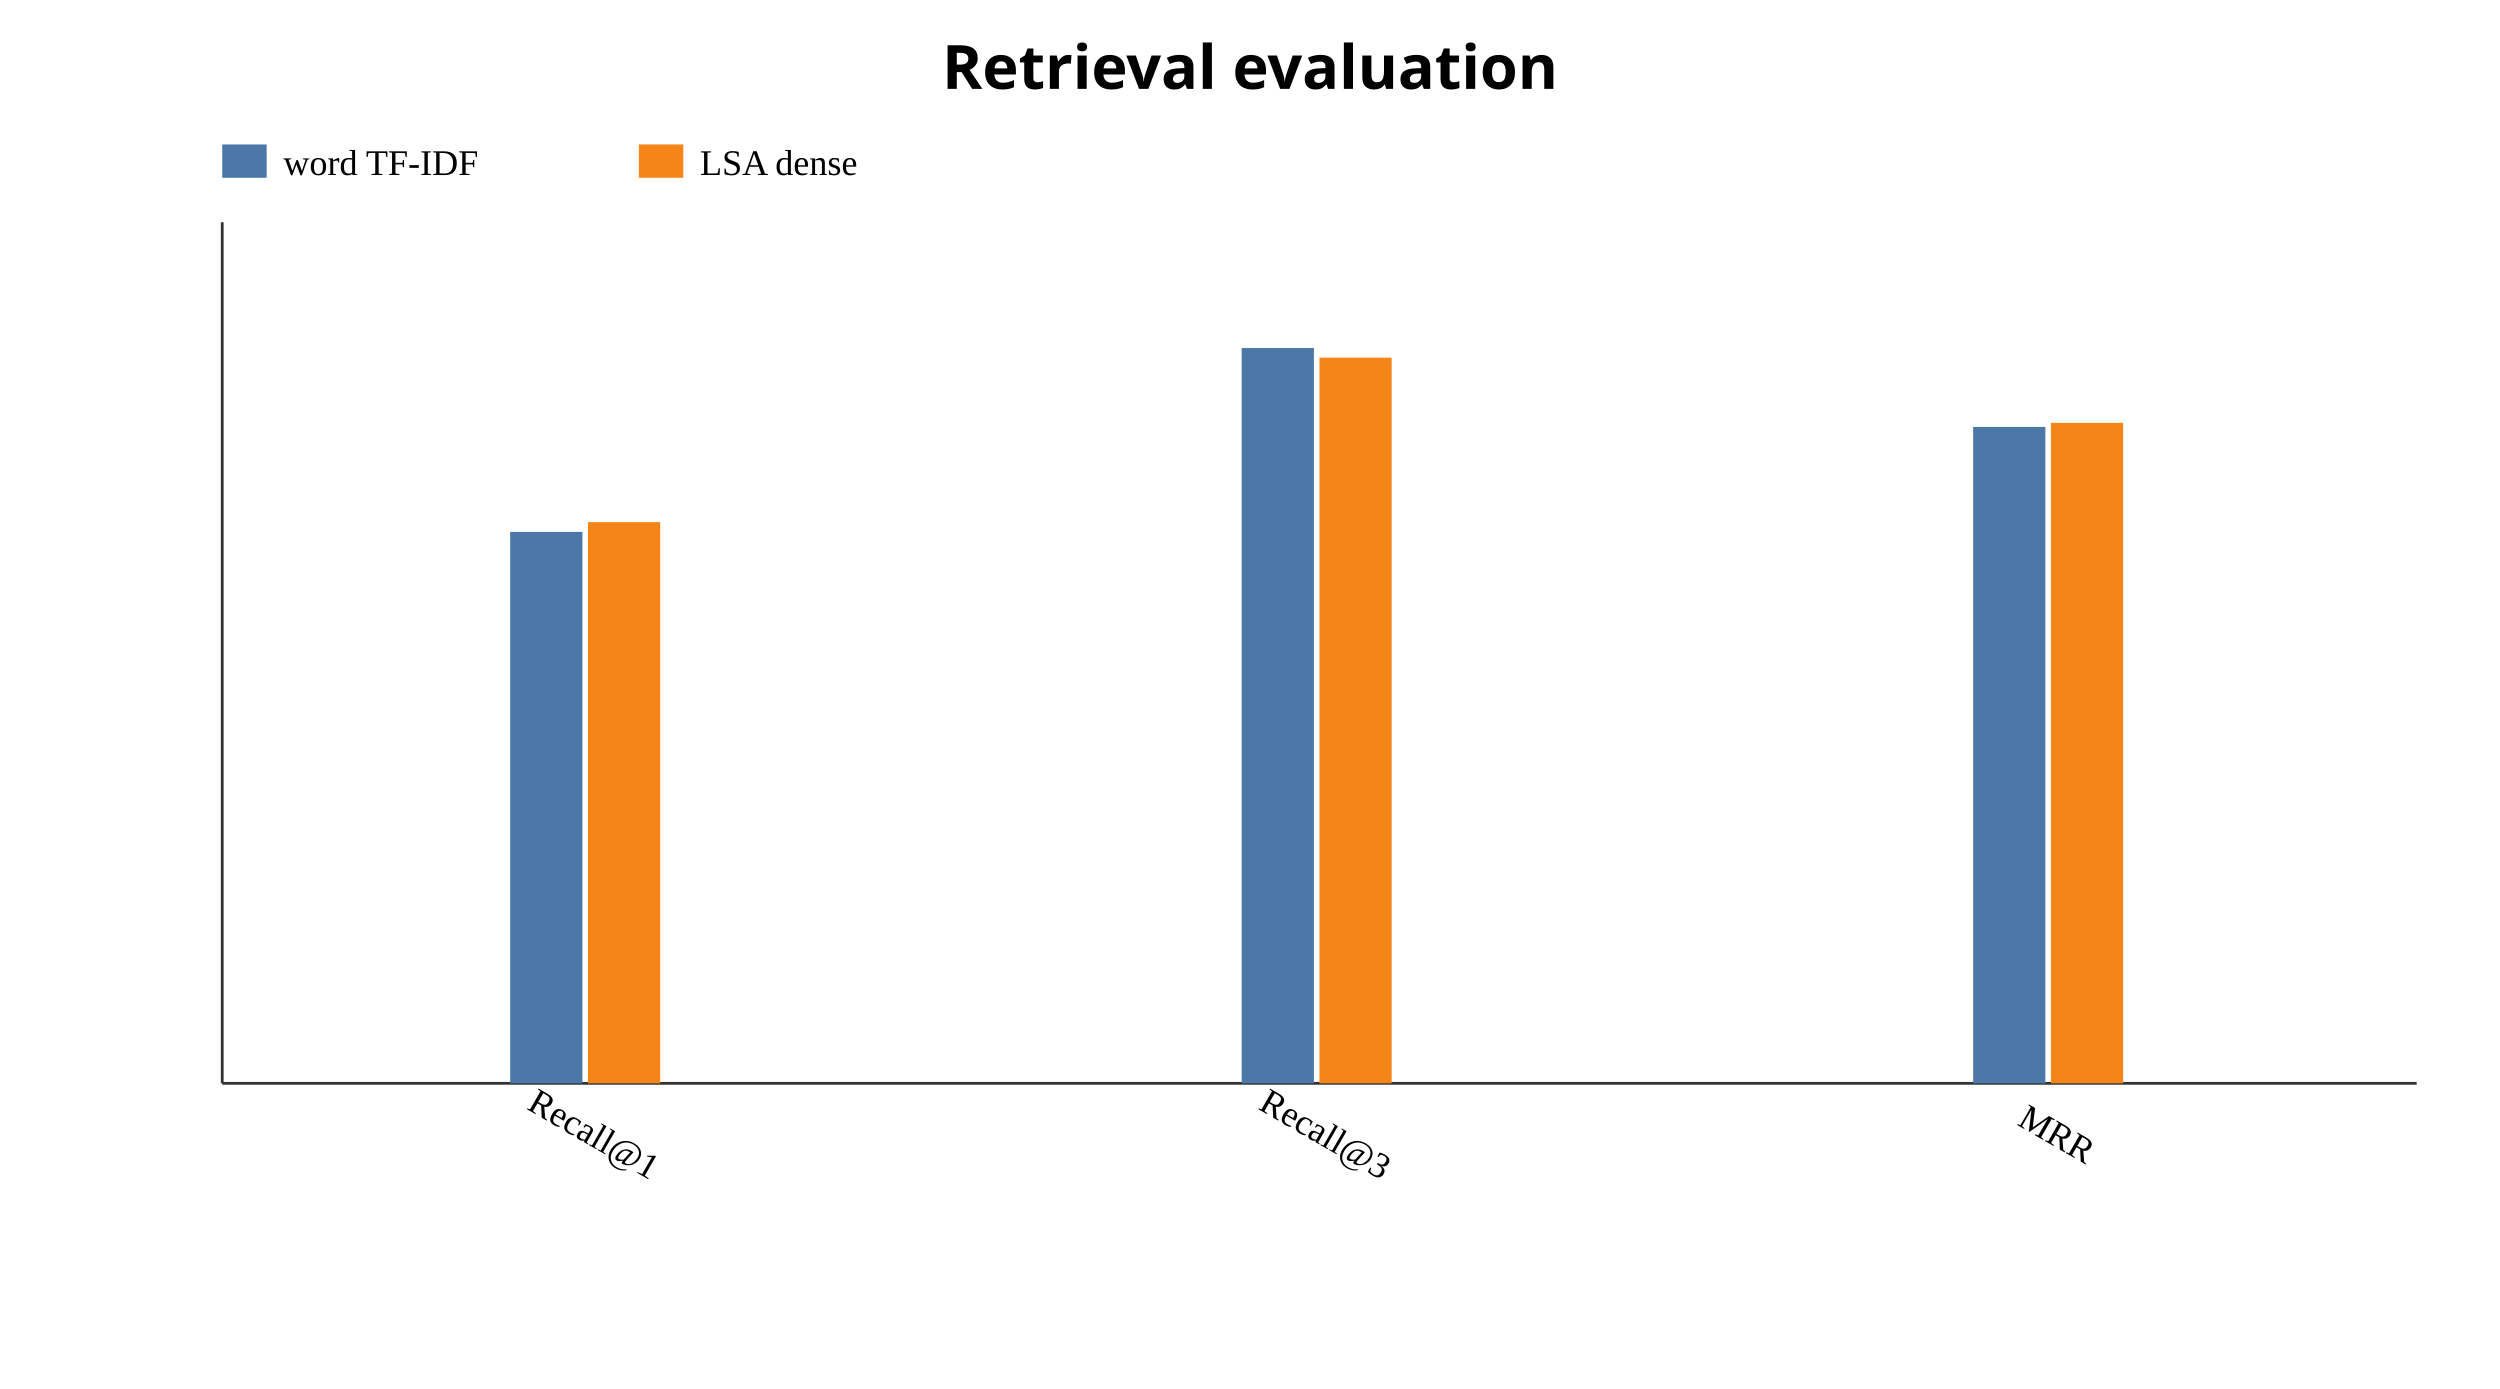
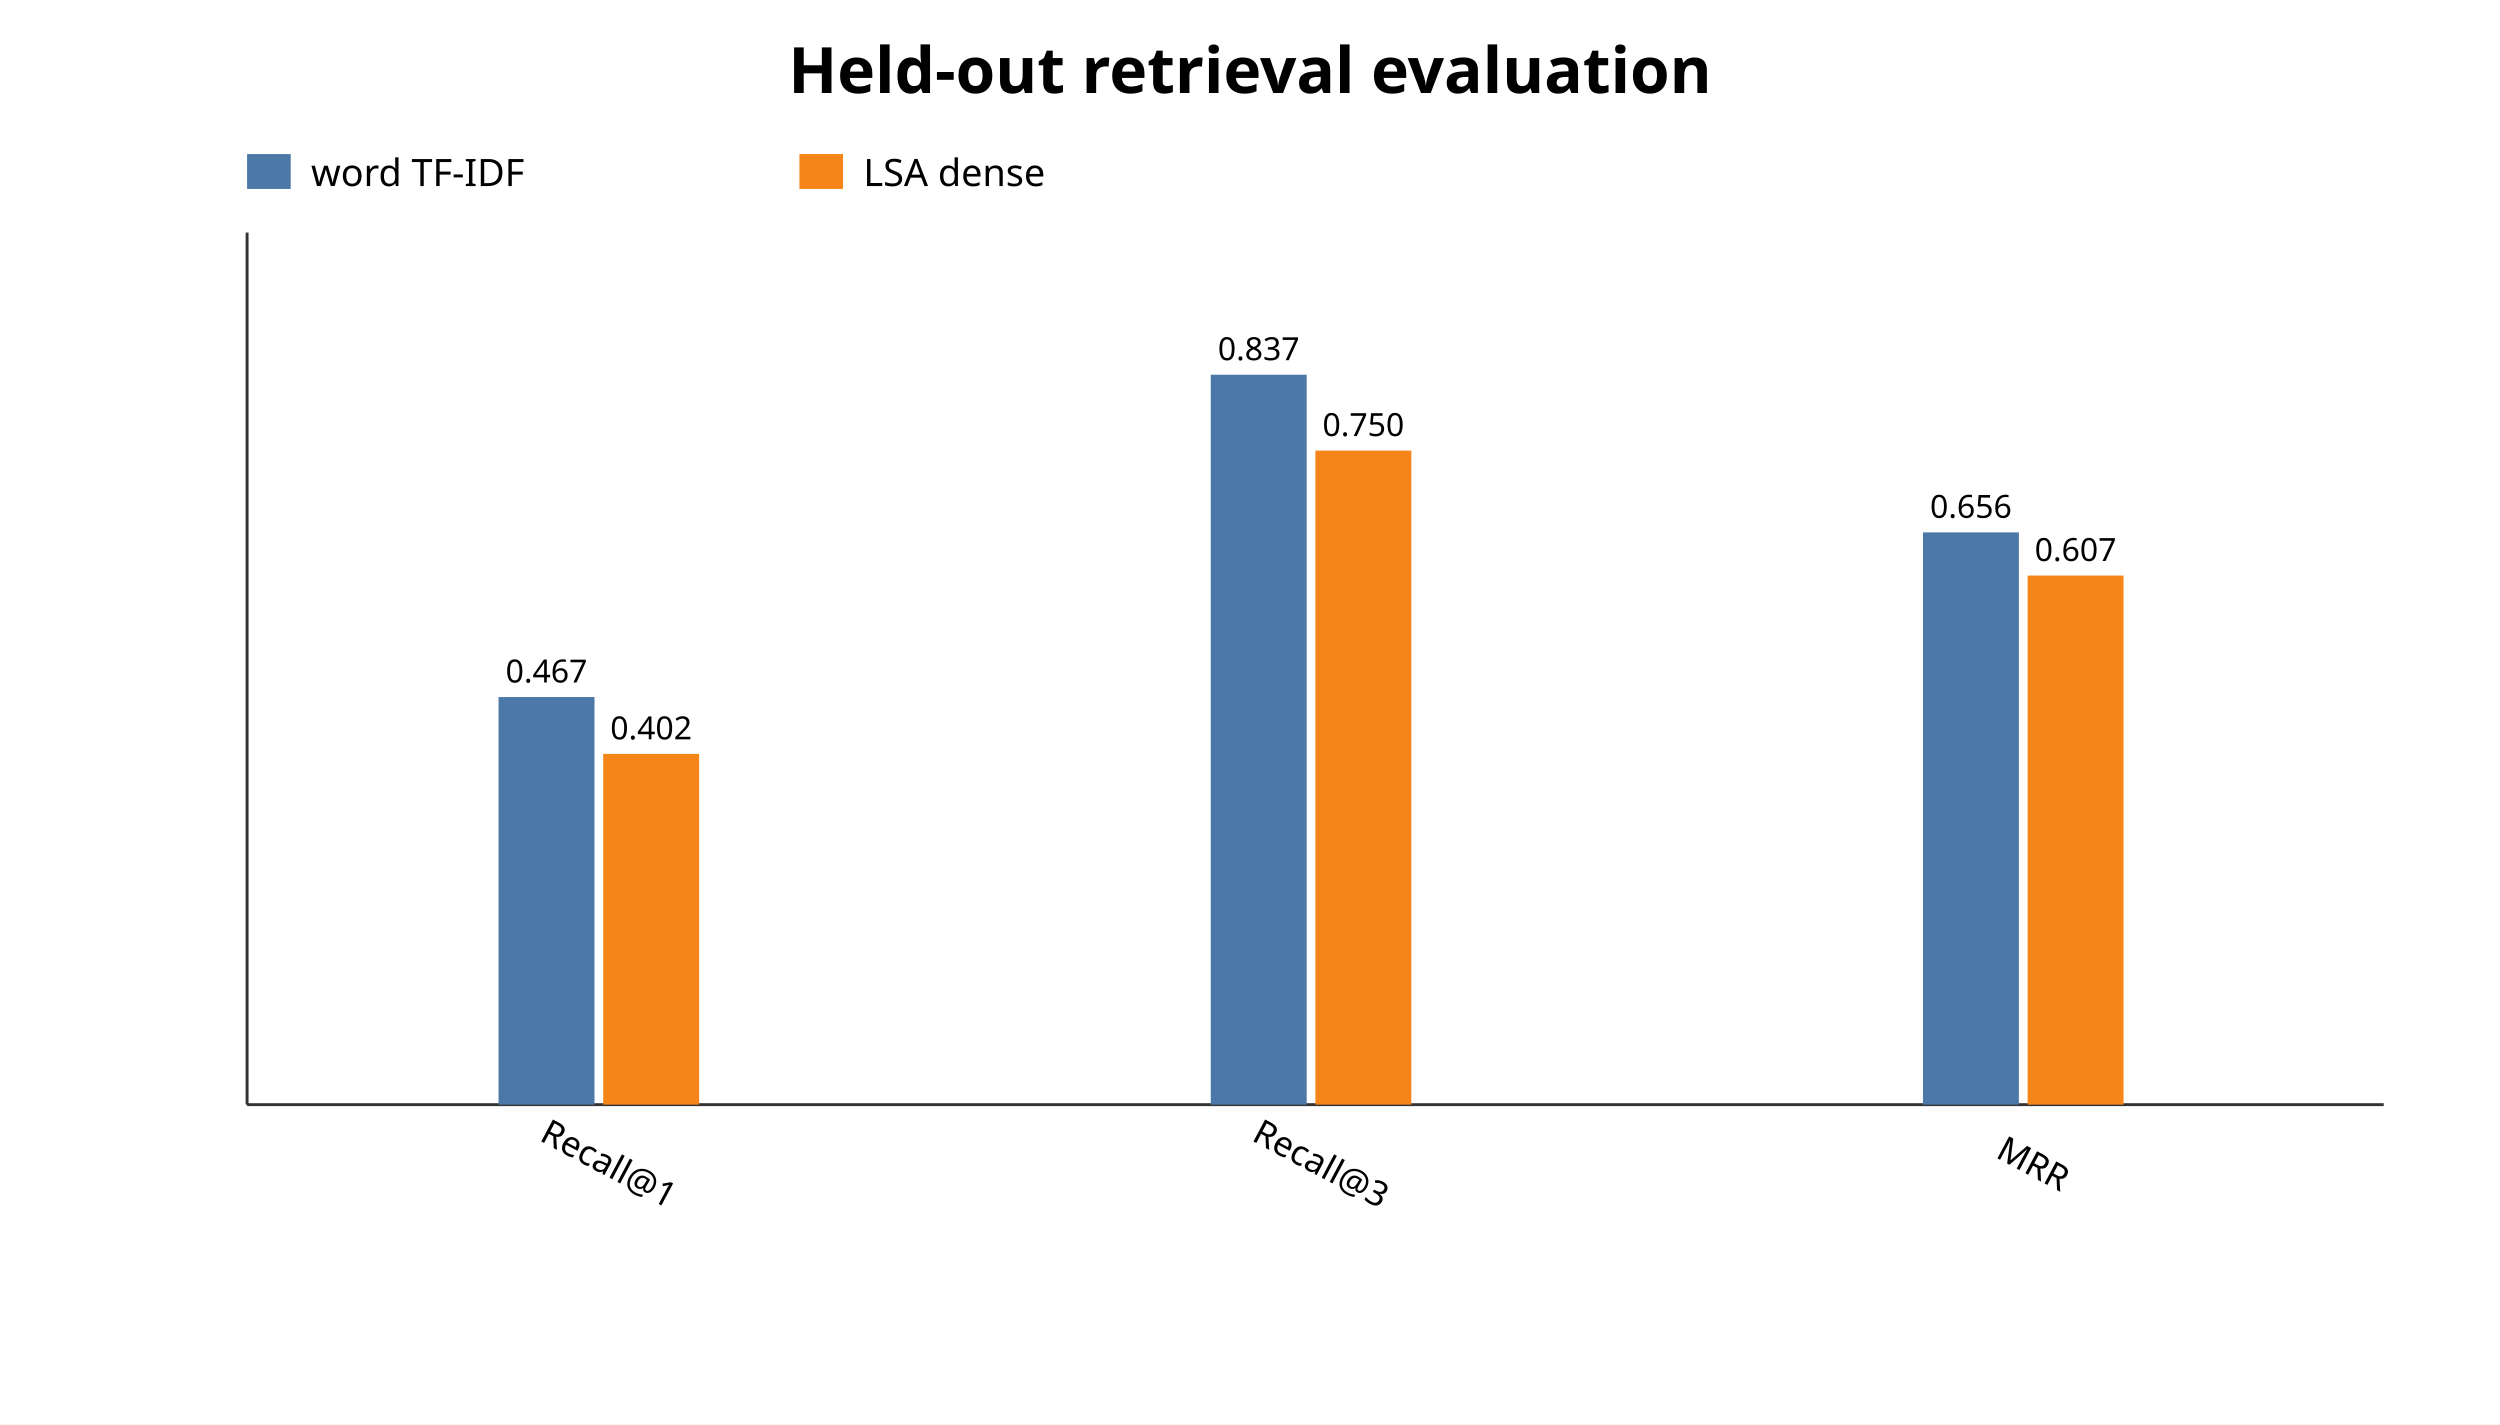
- <svg xmlns="http://www.w3.org/2000/svg" width="900" height="500" viewBox="0 0 900 500">
+ <svg xmlns="http://www.w3.org/2000/svg" width="860" height="490">
  <rect width="100%" height="100%" fill="white" />
-   <text x="450" y="32" text-anchor="middle" font-size="22" font-family="sans-serif" font-weight="bold">Retrieval evaluation</text>
-   <line x1="80" y1="80" x2="80" y2="390" stroke="#333" />
-   <line x1="80" y1="390" x2="870" y2="390" stroke="#333" />
-   <rect x="183.667" y="191.476" width="26" height="198.524" fill="#4c78a8" />
-   <rect x="211.667" y="187.973" width="26" height="202.027" fill="#f58518" />
-   <text x="211.667" y="412" text-anchor="middle" font-size="13" transform="rotate(30 211.6667 412)">Recall@1</text>
-   <rect x="447" y="125.291" width="26" height="264.709" fill="#4c78a8" />
-   <rect x="475" y="128.763" width="26" height="261.237" fill="#f58518" />
-   <text x="475" y="412" text-anchor="middle" font-size="13" transform="rotate(30 475 412)">Recall@3</text>
-   <rect x="710.333" y="153.687" width="26" height="236.313" fill="#4c78a8" />
-   <rect x="738.333" y="152.23" width="26" height="237.77" fill="#f58518" />
-   <text x="738.333" y="412" text-anchor="middle" font-size="13" transform="rotate(30 738.3333 412)">MRR</text>
-   <rect x="80" y="52" width="16" height="12" fill="#4c78a8" />
-   <text x="102" y="63" font-size="13">word TF-IDF</text>
-   <rect x="230" y="52" width="16" height="12" fill="#f58518" />
-   <text x="252" y="63" font-size="13">LSA dense</text>
+   <text x="430" y="32" text-anchor="middle" font-family="sans-serif" font-size="22" font-weight="bold">Held-out retrieval evaluation</text>
+   <line x1="85" y1="80" x2="85" y2="380" stroke="#333" />
+   <line x1="85" y1="380" x2="820" y2="380" stroke="#333" />
+   <rect x="171.5" y="239.78" width="33" height="140.22" fill="#4c78a8" />
+   <text x="188" y="234.78" text-anchor="middle" font-family="sans-serif" font-size="11">0.467</text>
+   <rect x="207.5" y="259.34" width="33" height="120.66" fill="#f58518" />
+   <text x="224" y="254.34" text-anchor="middle" font-family="sans-serif" font-size="11">0.402</text>
+   <text x="207.5" y="404" text-anchor="middle" font-family="sans-serif" font-size="12" transform="rotate(28 207.5 404)">Recall@1</text>
+   <rect x="416.5" y="128.9" width="33" height="251.1" fill="#4c78a8" />
+   <text x="433" y="123.9" text-anchor="middle" font-family="sans-serif" font-size="11">0.837</text>
+   <rect x="452.5" y="155" width="33" height="225" fill="#f58518" />
+   <text x="469" y="150" text-anchor="middle" font-family="sans-serif" font-size="11">0.750</text>
+   <text x="452.5" y="404" text-anchor="middle" font-family="sans-serif" font-size="12" transform="rotate(28 452.5 404)">Recall@3</text>
+   <rect x="661.5" y="183.14" width="33" height="196.86" fill="#4c78a8" />
+   <text x="678" y="178.14" text-anchor="middle" font-family="sans-serif" font-size="11">0.656</text>
+   <rect x="697.5" y="197.99" width="33" height="182.01" fill="#f58518" />
+   <text x="714" y="192.99" text-anchor="middle" font-family="sans-serif" font-size="11">0.607</text>
+   <text x="697.5" y="404" text-anchor="middle" font-family="sans-serif" font-size="12" transform="rotate(28 697.5 404)">MRR</text>
+   <rect x="85" y="53" width="15" height="12" fill="#4c78a8" />
+   <text x="107" y="64" font-family="sans-serif" font-size="13">word TF-IDF</text>
+   <rect x="275" y="53" width="15" height="12" fill="#f58518" />
+   <text x="297" y="64" font-family="sans-serif" font-size="13">LSA dense</text>
</svg>
